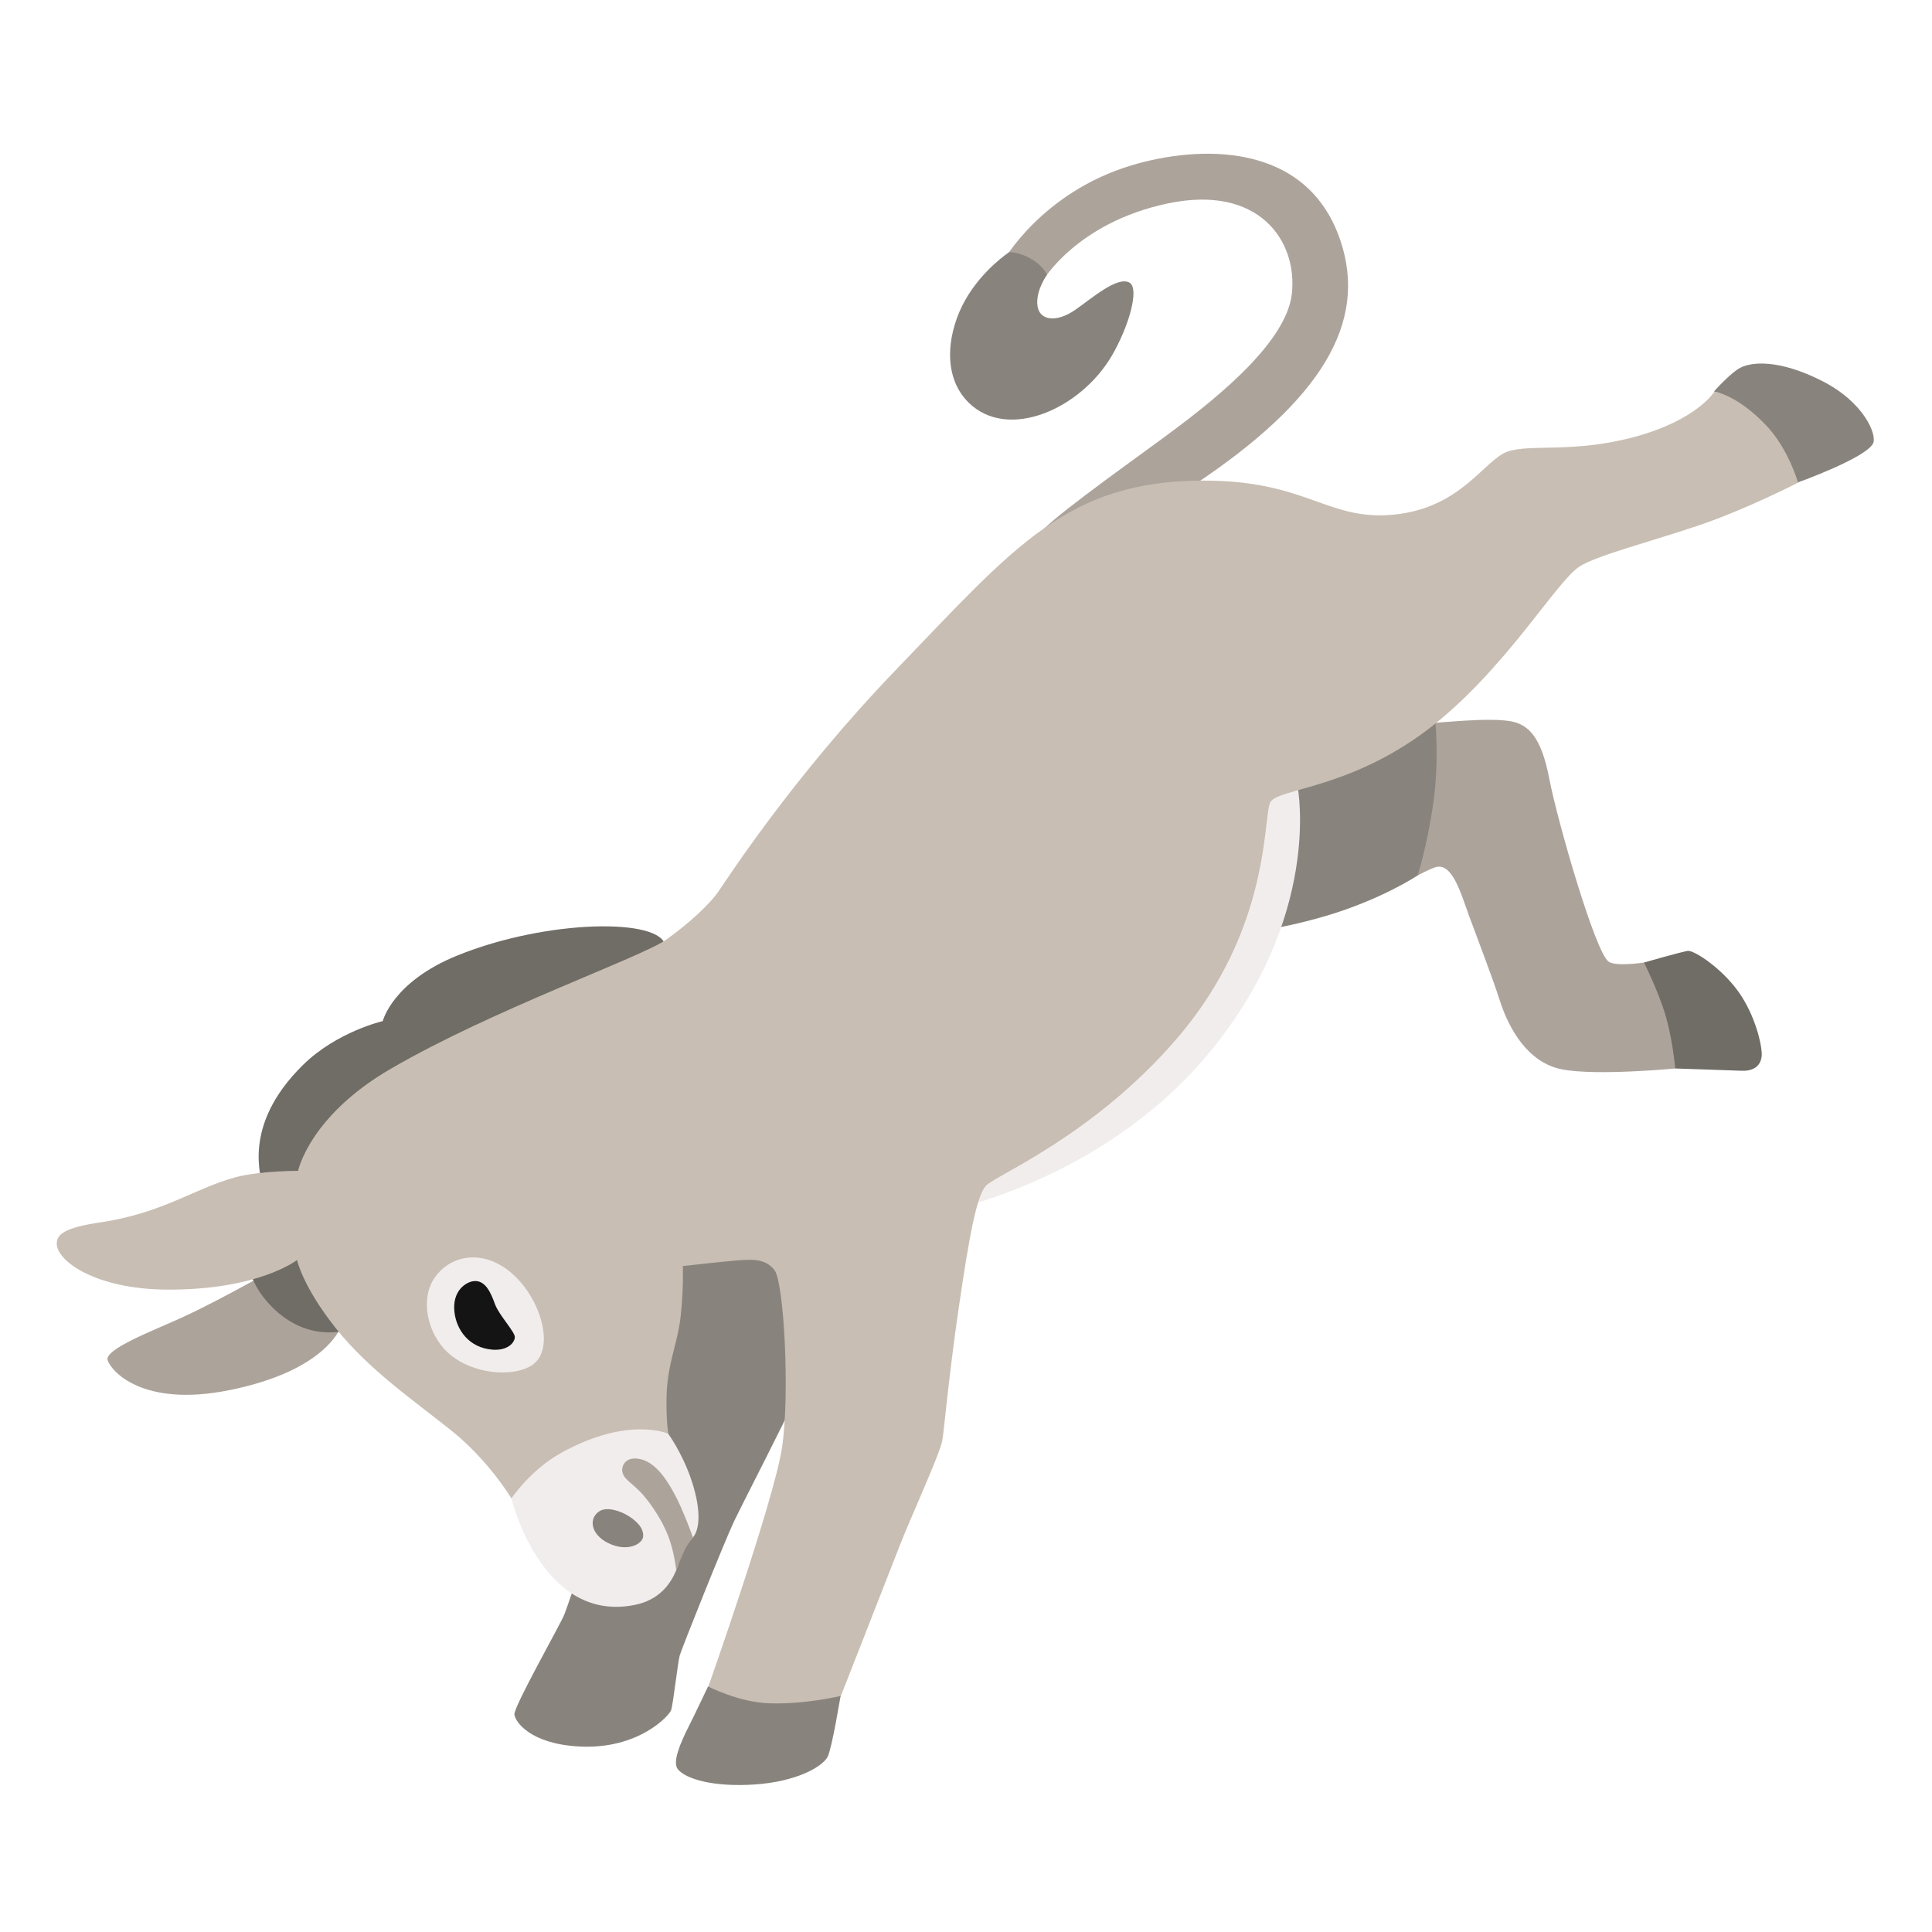
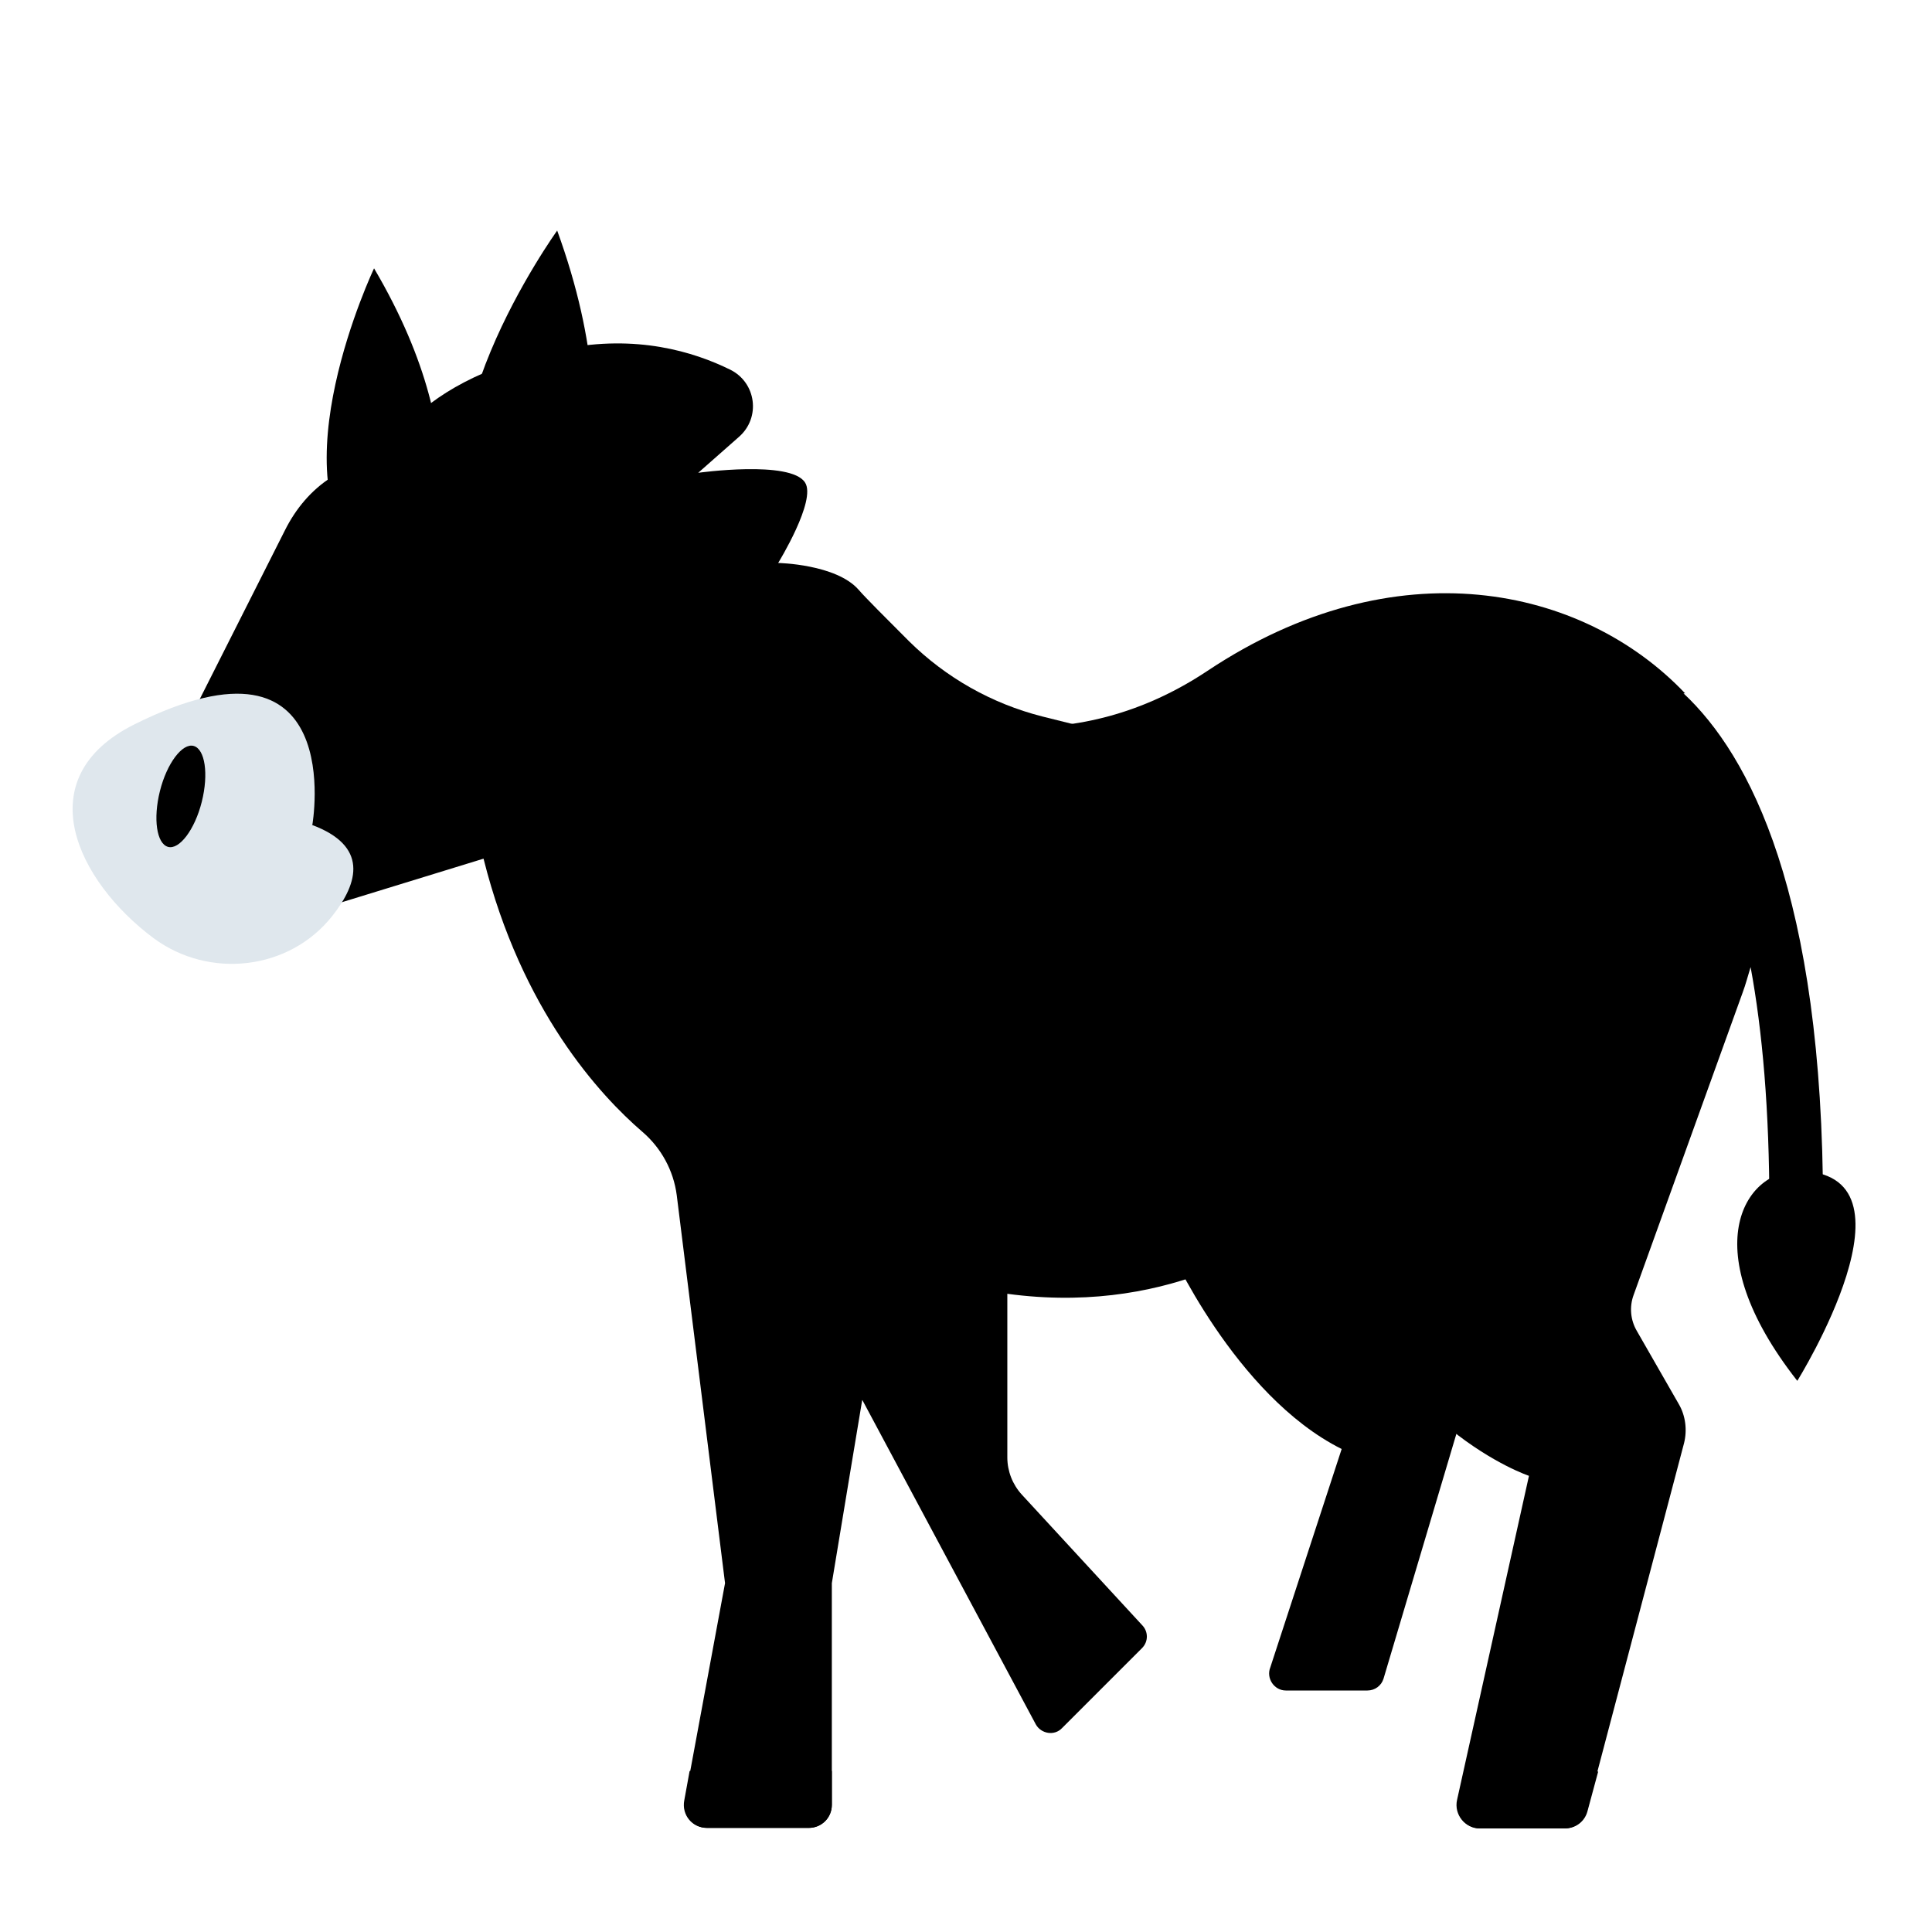
- <svg xmlns="http://www.w3.org/2000/svg" xml:space="preserve" style="enable-background:new 0 0 128 128" viewBox="0 0 128 128">
-   <path d="M52.42 93.16c-.12.44-3.17 6.34-3.79 7.64s-3.48 8.45-3.6 8.89c-.12.44-.44 3.23-.56 3.6-.12.37-2.17 2.63-6.09 2.42-3.23-.17-4.24-1.62-4.3-2.12-.06-.5 3.06-5.99 3.31-6.63.44-1.12 2.41-7.23 2.79-8.41.37-1.18 2.67-15.72 3.23-16.16.56-.44 9.26-6.15 9.94-.5.68 5.67-.93 11.27-.93 11.27z" style="fill:#88847d" />
-   <path d="M22.64 87.77s-.84 3.02-7.49 4.34c-5.72 1.14-7.8-1.28-8.02-2-.21-.72 2.92-1.91 4.9-2.81 2.9-1.32 7.29-3.88 7.29-3.88l4.05-3.62-.73 7.97z" style="fill:#aca39b" />
-   <path d="M44.07 62.67c-.21-1.86-7.8-1.78-13.76.63-4.32 1.75-4.95 4.35-4.95 4.35s-3.04.7-5.28 2.9c-4.16 4.08-2.68 7.56-2.72 8.02-.04.47-2.74 4.62.66 8.02 2.48 2.48 5.16 1.58 5.76 1.26.73-.38 20.29-25.18 20.29-25.18z" style="fill:#706c66" />
-   <path d="M68.76 35.49c.51-.86 5.25-4.24 8.23-6.42 2.91-2.14 8.23-6.16 8.6-9.62.38-3.48-2.17-7.25-8.23-5.97-6.06 1.28-8.29 5.15-8.29 5.15l-2.62-1.3s2.54-4.57 8.5-6.37c4.43-1.34 11.64-1.64 13.86 4.99 1.83 5.45-1.3 10.59-9.71 16.18-.9.59-10.42 4.41-10.34 3.36zM83.48 47.3c1.98.5 10.75.61 11.34.6.76-.02 3.83-.38 5.29-.11 1.12.21 2 1 2.53 3.78s3.04 11.49 3.93 12.14c.49.35 2.35.06 2.35.06s2.66.53 3.56 2.69c.9 2.17-1.49 4.33-1.49 4.33s-5.23.5-7.49.06c-2.26-.43-3.53-2.66-4.15-4.61-.47-1.48-1.5-4.14-2.03-5.59s-1.11-3.56-2.23-3.19c-.48.16-1.18.55-1.18.55l-16.15-.83 5.72-9.88z" style="fill:#aca39b" />
-   <path d="M83.93 46.64s8.42 1.22 9.55 1.27c.62.03 1.62-.03 1.62-.03s.25 2.53-.13 5.25c-.42 2.98-1.05 4.87-1.05 4.87s-2.35 1.58-6.07 2.68c-7.59 2.23-11.53.82-11.53.82l-3.93-3.44 11.54-11.42zM66.87 16.7s.63-.01 1.39.42c.86.48 1.11 1.08 1.11 1.08s-.69.94-.65 1.91c.06 1.17 1.27 1.28 2.5.43 1.1-.76 2.82-2.28 3.62-1.81.66.39-.04 2.89-1.18 4.84-2.08 3.55-6.89 5.65-9.48 3.11-1.87-1.84-1.34-4.86-.22-6.82 1.15-2.02 2.91-3.16 2.91-3.16z" style="fill:#88847d" />
-   <path d="M108.92 63.77s2.47-.71 2.9-.77c.43-.06 2.46 1.27 3.57 3.02 1.02 1.6 1.4 3.5 1.32 4-.1.7-.65.95-1.35.92-.71-.03-4.37-.15-4.37-.15s-.19-2.24-.8-4.01c-.52-1.52-1.27-3.01-1.27-3.01z" style="fill:#706c66" />
-   <path d="m80.64 49.7 5.34 2.49s1.66 8.62-6.02 17.74C72.83 78.4 62.38 80.3 62.38 80.3l-1.04-14.63 19.3-15.97z" style="fill:#f2eded" />
-   <path d="M84.17 53.14c-.52.88.12 8.33-6.21 15.68-5.55 6.45-12.02 9.05-12.64 9.74-.62.69-1.09 3.24-1.8 8.08-.7 4.8-.98 8.28-1.1 8.84-.22 1.01-2.14 5.18-2.83 6.97s-4.14 10.57-4.14 10.57l-4.76 2.9-3.77-4.15s4.33-12.28 4.88-15.8.14-10.98-.48-11.81c-.62-.83-1.63-.72-2.53-.65s-3.55.37-3.55.37.06 1.49-.15 3.37c-.2 1.8-.9 3.14-.93 5.35-.03 1.59.12 2.39.12 2.39s-2.87 2.4-4.24 3.09c-2 1-6.14 1.22-6.14 1.22s-1.48-2.5-3.97-4.5-5.47-4.02-7.68-6.8-2.57-4.52-2.57-4.52-2.55 2-8.64 1.96c-4.71-.03-7.28-1.9-7.28-3.04 0-.62.5-1.06 2.87-1.41 4.19-.62 6.31-2.29 9-3 1.58-.42 4.12-.42 4.12-.42s.74-3.62 6.12-6.75c6.76-3.94 16.64-7.4 18.29-8.58 1.66-1.19 2.88-2.39 3.4-3.12.49-.69 4.88-7.57 11.89-14.84 7.76-8.05 11.25-12.44 20.31-12.44 6.88 0 8.2 2.71 12.64 2.25s5.95-3.64 7.48-4.17c1.52-.53 4.37.13 8.47-.99s5.23-2.98 5.23-2.98l7.28 1.52-1.72 4.5s-3.4 1.75-6.51 2.81-6.85 2.02-7.98 2.75c-1.59 1.03-4.97 6.95-10.13 10.86-5.19 3.89-9.81 3.84-10.35 4.75z" style="fill:#c8beb3" />
-   <path d="M113.55 25.94s1.13-1.27 1.76-1.58c.76-.39 2.56-.56 5.39.87 2.83 1.43 3.66 3.59 3.4 4.14-.48.98-4.98 2.59-4.98 2.59s-.62-2.2-2.09-3.76c-1.98-2.09-3.48-2.26-3.48-2.26zM46.91 111.73s-.82 1.74-1.27 2.63c-.57 1.13-1.12 2.41-.72 2.87.55.65 2.37 1.17 5.03 1 2.8-.18 4.51-1.16 4.88-1.83.28-.52.86-4.04.86-4.04s-2.27.56-4.69.49c-2.05-.06-4.09-1.12-4.09-1.12z" style="fill:#88847d" />
-   <path d="M33.88 99.28s1.25-1.89 3.31-3.03c4.45-2.46 7.08-1.26 7.08-1.26s.9 1.22 1.51 2.99c.59 1.72.61 2.96.29 3.63-.33.67-.89.61-.89.61s.02 3.49-3.13 4.11c-6.16 1.24-8.17-7.05-8.17-7.05z" style="fill:#f2eded" />
-   <path d="M41.22 97.4c.03.62.67.81 1.42 1.68.53.62 1.24 1.66 1.64 2.71.4 1.05.52 2.23.52 2.23s.46-1.17.67-1.54c.09-.17.44-.62.44-.62s-.65-1.84-1.25-2.93c-.61-1.13-1.37-2.13-2.34-2.28-.86-.14-1.11.43-1.1.75z" style="fill:#aca39b" />
-   <path d="M42.61 101.8c-.05.5-1.04 1.06-2.32.43-1.18-.59-1.29-1.64-.59-2.1.53-.35 1.43.02 1.77.21.55.3 1.2.83 1.14 1.46z" style="fill:#88847d" />
-   <path d="M28.81 84.63c-1 1.42-.5 3.73.86 4.98 1.76 1.62 4.95 1.68 5.91.54 1.14-1.35 0-4.67-2.11-6.13-1.83-1.26-3.73-.72-4.66.61z" style="fill:#f2eded" />
-   <path d="M31.37 84.88c-.49.06-1.43.63-1.26 2.06.13 1.14.94 2.36 2.53 2.48 1.01.07 1.45-.47 1.47-.82s-1.05-1.47-1.31-2.18-.62-1.64-1.43-1.54z" style="fill:#141414" />
+ <svg xmlns="http://www.w3.org/2000/svg" viewBox="0 0 36 36">
+   <path d="m16.07 26.09 3.23 6.04c.1.18.35.22.49.07l1.49-1.49c.12-.12.12-.31 0-.43l-2.24-2.43a1.03 1.03 0 0 1-.27-.69v-3.72l-3.28-1.94-1 3 1.57 1.59Zm5.7-2.88S23 26 25 27l-1.33 4.07c-.08.2.07.43.29.43h1.52c.14 0 .26-.09.3-.22l1.72-5.78-3-5.38-3 2z" class="cls-1" />
+   <path d="M6.97 5s-1.86 3.92-.18 5.5h1.14S9.02 8.48 6.97 5" class="cls-2" />
+   <path d="M7.02 8.82s.38-1.7 3.48-2.32c1.36-.27 2.42.05 3.11.39.48.24.57.89.16 1.25l-.76.67s1.72-.24 1.99.18c.22.33-.5 1.5-.5 1.5s1.08.02 1.5.5c.11.13.52.54.94.96.69.68 1.54 1.16 2.48 1.4l2.57.64-6.5-.5-4.04-2.91-4.44-1.77Z" class="cls-1" />
+   <path d="M31.4 12.92c-1.91-2.01-5.4-2.75-8.9-.42-4.85 3.23-10-2-10-2-3.36-2.69-5.37-2.21-6.32-1.61-.38.24-.67.59-.87.99l-2.2 4.36c-.84 1.66.82 3.47 2.55 2.79L9.01 16c.71 2.83 2.17 4.41 2.96 5.09.35.3.58.72.64 1.18l.9 7.23-.75 4.05c-.05.27.15.51.42.51h1.89c.24 0 .43-.19.43-.43V29.5s.63-3.81.89-5.36c.06-.34.4-.53.72-.42 3.39 1.12 5.78-.06 6.81-.77.28-.19.67-.08.78.25 1.15 3.42 3.79 4.3 3.79 4.3l-1.34 6.04c-.06.27.15.53.42.53h1.58c.2 0 .37-.13.42-.32l1.81-6.86c.06-.24.03-.51-.1-.73l-.78-1.36a.788.788 0 0 1-.06-.67l2.03-5.63c.06-.16.1-.32.15-.48.22 1.19.35 2.66.35 4.48 0 .28.22.5.5.5s.5-.22.5-.5c0-5.84-1.37-8.43-2.6-9.58Z" class="cls-2" />
+   <path fill="#dfe7ed" d="M5.82 15.37S6.5 11.5 2.5 13.5c-2 1-1.06 2.92.36 3.98 1.04.77 2.53.6 3.33-.41.5-.63.67-1.31-.38-1.7Z" />
+   <path d="M10.38 4.3s-2.86 3.97-1.32 6.06l1.26.23s1.62-2.02.06-6.3Z" class="cls-2" />
+   <path d="M9.76 8.82c.25.1.52.23.79.38.11-.74.08-1.78-.43-3.18 0 0-.88 1.26-1.08 2.59.24.04.48.11.71.2Zm-6 6.12c.13-.52.06-.98-.15-1.04s-.5.32-.63.84-.06.98.15 1.04.5-.32.63-.84" class="cls-1" />
+   <path d="M7.2 12.82c.44 0 .8-.36.8-.8s-.36-.8-.8-.8-.8.36-.8.8.36.8.8.8" />
+   <path d="M13.18 34.06h1.89c.24 0 .43-.19.43-.43V33h-2.65l-.1.55c-.05.27.15.51.42.51ZM27.28 33l-.12.54c-.06.27.15.53.42.53h1.58c.2 0 .37-.13.42-.32l.2-.74h-2.5Zm6.21-11.18c-.98 0-1.93 1.45 0 3.91 0 0 2.44-3.92 0-3.91" class="cls-1" />
</svg>
